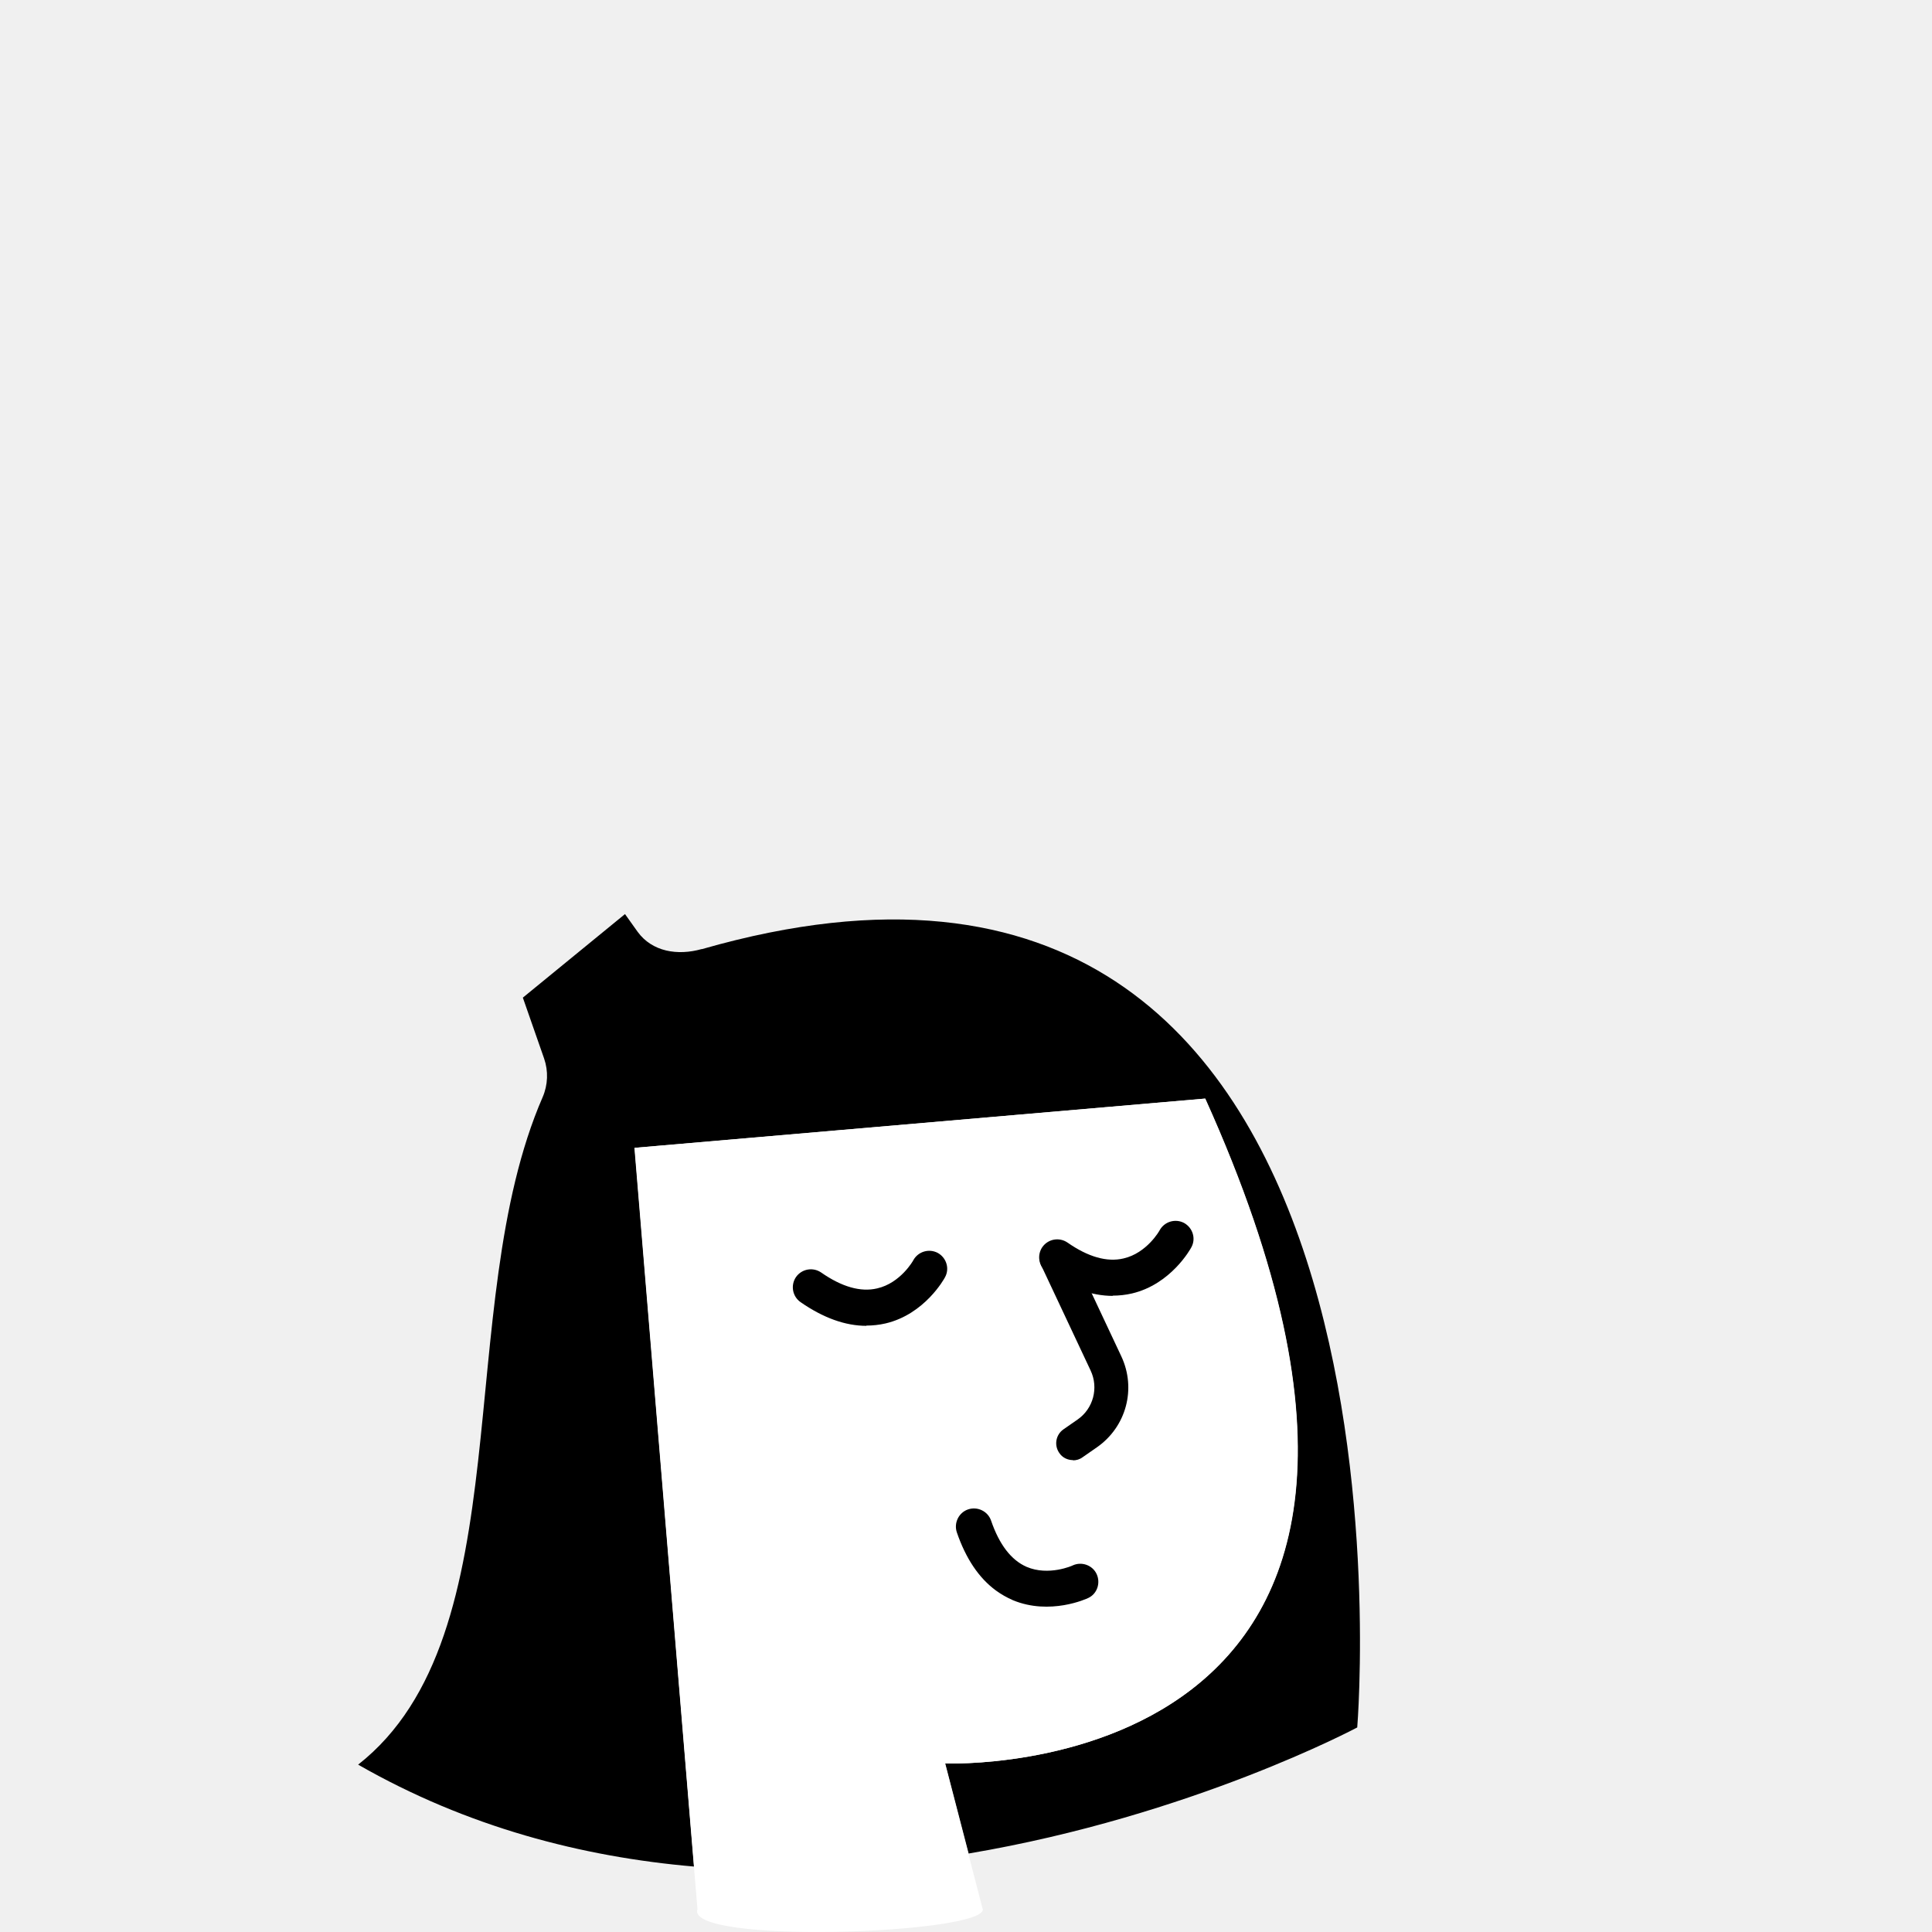
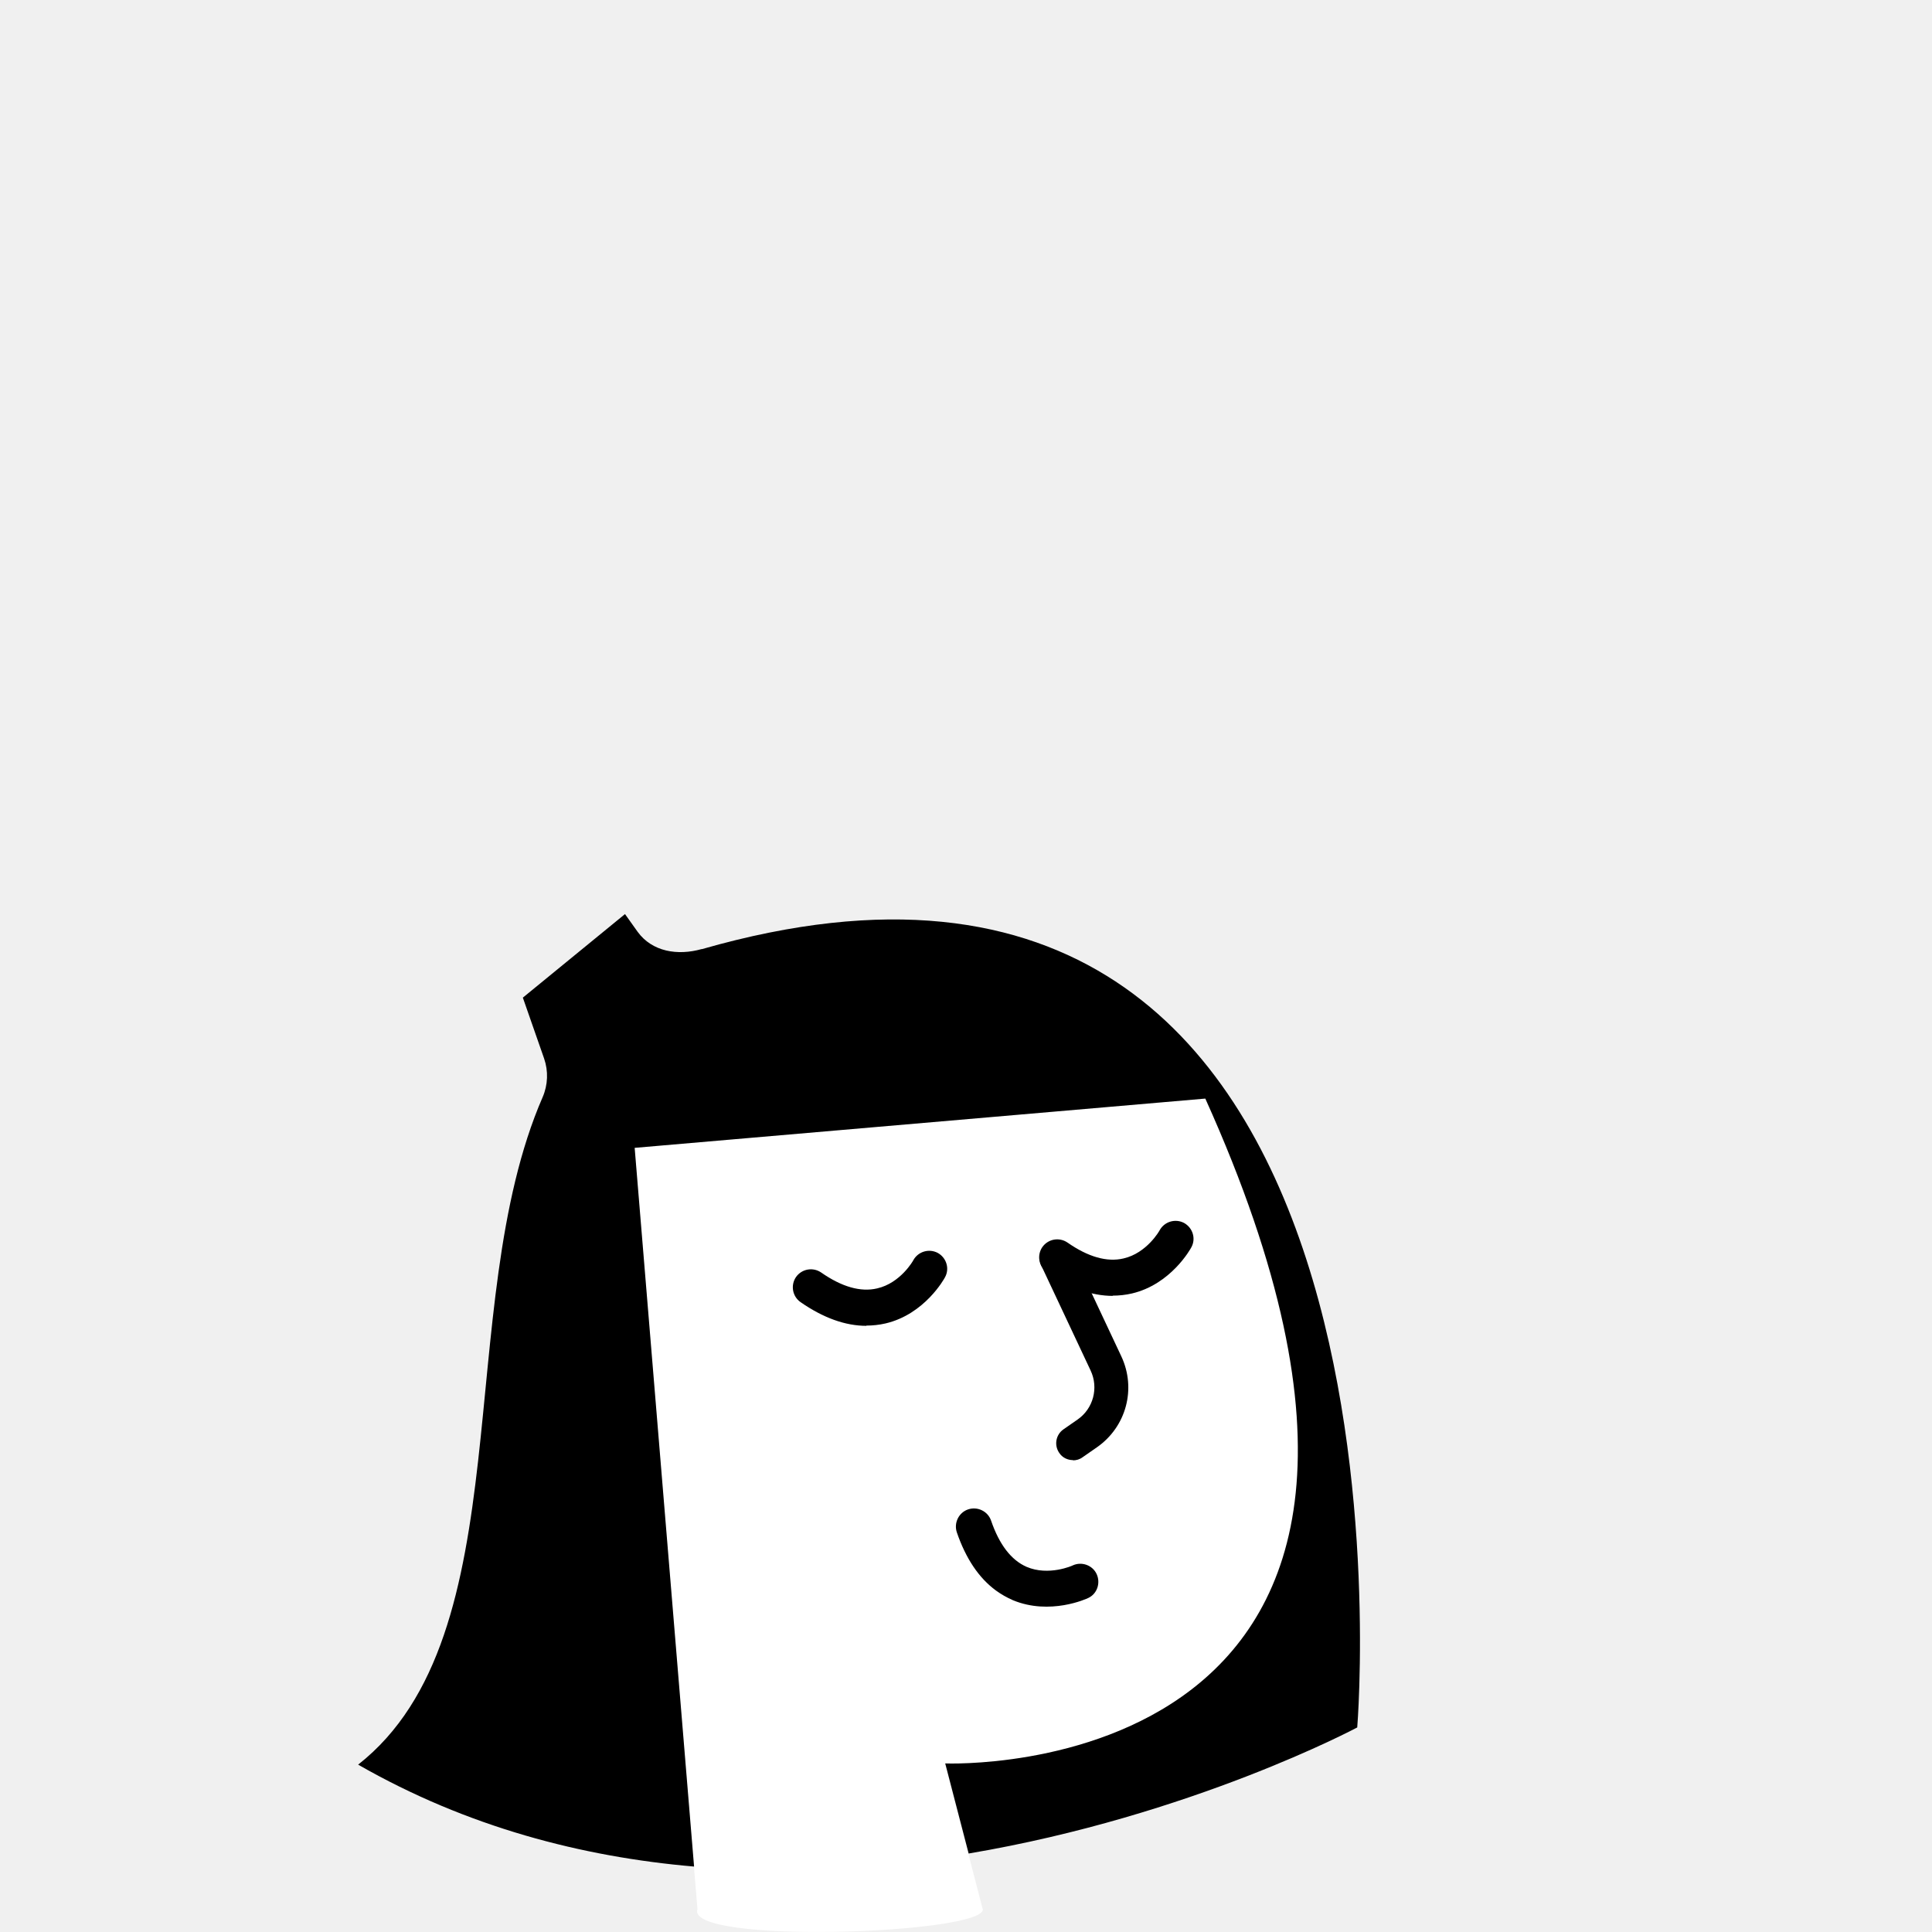
<svg xmlns="http://www.w3.org/2000/svg" id="Layer_1" version="1.1" viewBox="0 0 800 800">
  <defs>
    <style>
      .st0 {
+         fill: none;
+       }
+ 
+       .st1 {
        fill: #fff;
      }
    </style>
  </defs>
+   <path class="st1" d="M406.9,790.5l-15.6-60.3s236.3,9.9,107.7-275.3l-236.3,20.4,26.1,315.2c-5.3,14.8,119.3,10.3,118.2,0Z" />
  <path d="M290.5,393c-9.9,2.8-20.5,1.1-26.5-7.2l-5.2-7.3-42.3,34.6,8.8,25.2c1.8,5.2,1.6,10.9-.6,16-37.8,86.9-8,222.7-76.4,276.4,45.2,25.9,92.8,38.2,139.1,42.2l-24.6-297.6,236.3-20.4c128.6,285.2-107.7,275.3-107.7,275.3l9.7,37.3c92.4-15.6,160.9-52.2,160.9-52.2,0,0,34.1-409.9-271.3-322.3Z" />
-   <path class="st0" d="M406.9,790.5l-15.6-60.3s236.3,9.9,107.7-275.3l-236.3,20.4,26.1,315.2c-5.3,14.8,119.3,10.3,118.2,0Z" />
  <g>
    <path d="M358.8,549c-8.8,0-17.9-3.3-27.3-9.8-3.4-2.4-4.2-7-1.9-10.4,2.4-3.4,7-4.2,10.4-1.9,8.6,6,16.4,8.2,23.2,6.6,9.7-2.2,15-11.6,15-11.7,2-3.6,6.5-4.9,10.1-3,3.6,2,5,6.5,3,10.1-.3.6-8.4,15.3-24.6,19.1-2.6.6-5.3.9-8,.9Z" />
    <path d="M460.8,536.6c-8.8,0-17.9-3.3-27.3-9.8-3.4-2.4-4.2-7-1.9-10.4,2.4-3.4,7-4.2,10.4-1.9,8.6,6,16.4,8.2,23.2,6.6,9.7-2.2,15-11.6,15-11.7,2-3.6,6.5-4.9,10.1-3,3.6,2,5,6.5,3,10.1-.3.6-8.4,15.3-24.6,19.1-2.6.6-5.3.9-8,.9Z" />
    <path d="M412.4,658.6c-7.1-5.2-12.5-13.3-16.2-24.1-1.3-3.9.8-8.2,4.7-9.5,3.9-1.3,8.2.8,9.5,4.7,3.4,9.9,8.3,16.3,14.7,19.1,9.1,3.9,19-.5,19.1-.6,3.7-1.7,8.2-.1,9.9,3.6,1.7,3.7.2,8.2-3.5,9.9-.6.3-15.8,7.3-31.2.9-2.5-1.1-4.8-2.4-7-4Z" />
    <path d="M444.3,604.6c-2.2,0-4.4-1-5.7-3-2.2-3.2-1.4-7.5,1.7-9.7l5.9-4.1c6.5-4.5,8.8-13.1,5.4-20.3l-20.4-43.4c-1.6-3.5-.1-7.7,3.4-9.3,3.5-1.6,7.7-.1,9.3,3.4l20.4,43.4c6.3,13.4,2.1,29.2-10.1,37.7l-5.9,4.1c-1.2.9-2.6,1.3-4,1.3Z" />
  </g>
+   <polygon class="st0" points="262 364.7 249.3 344.5 194.6 392.1 206.5 412 262 364.7" />
+   <polygon class="st0" points="241.2 332.9 154 169.8 50 251.5 185.7 380.1 241.2 332.9" />
</svg>
